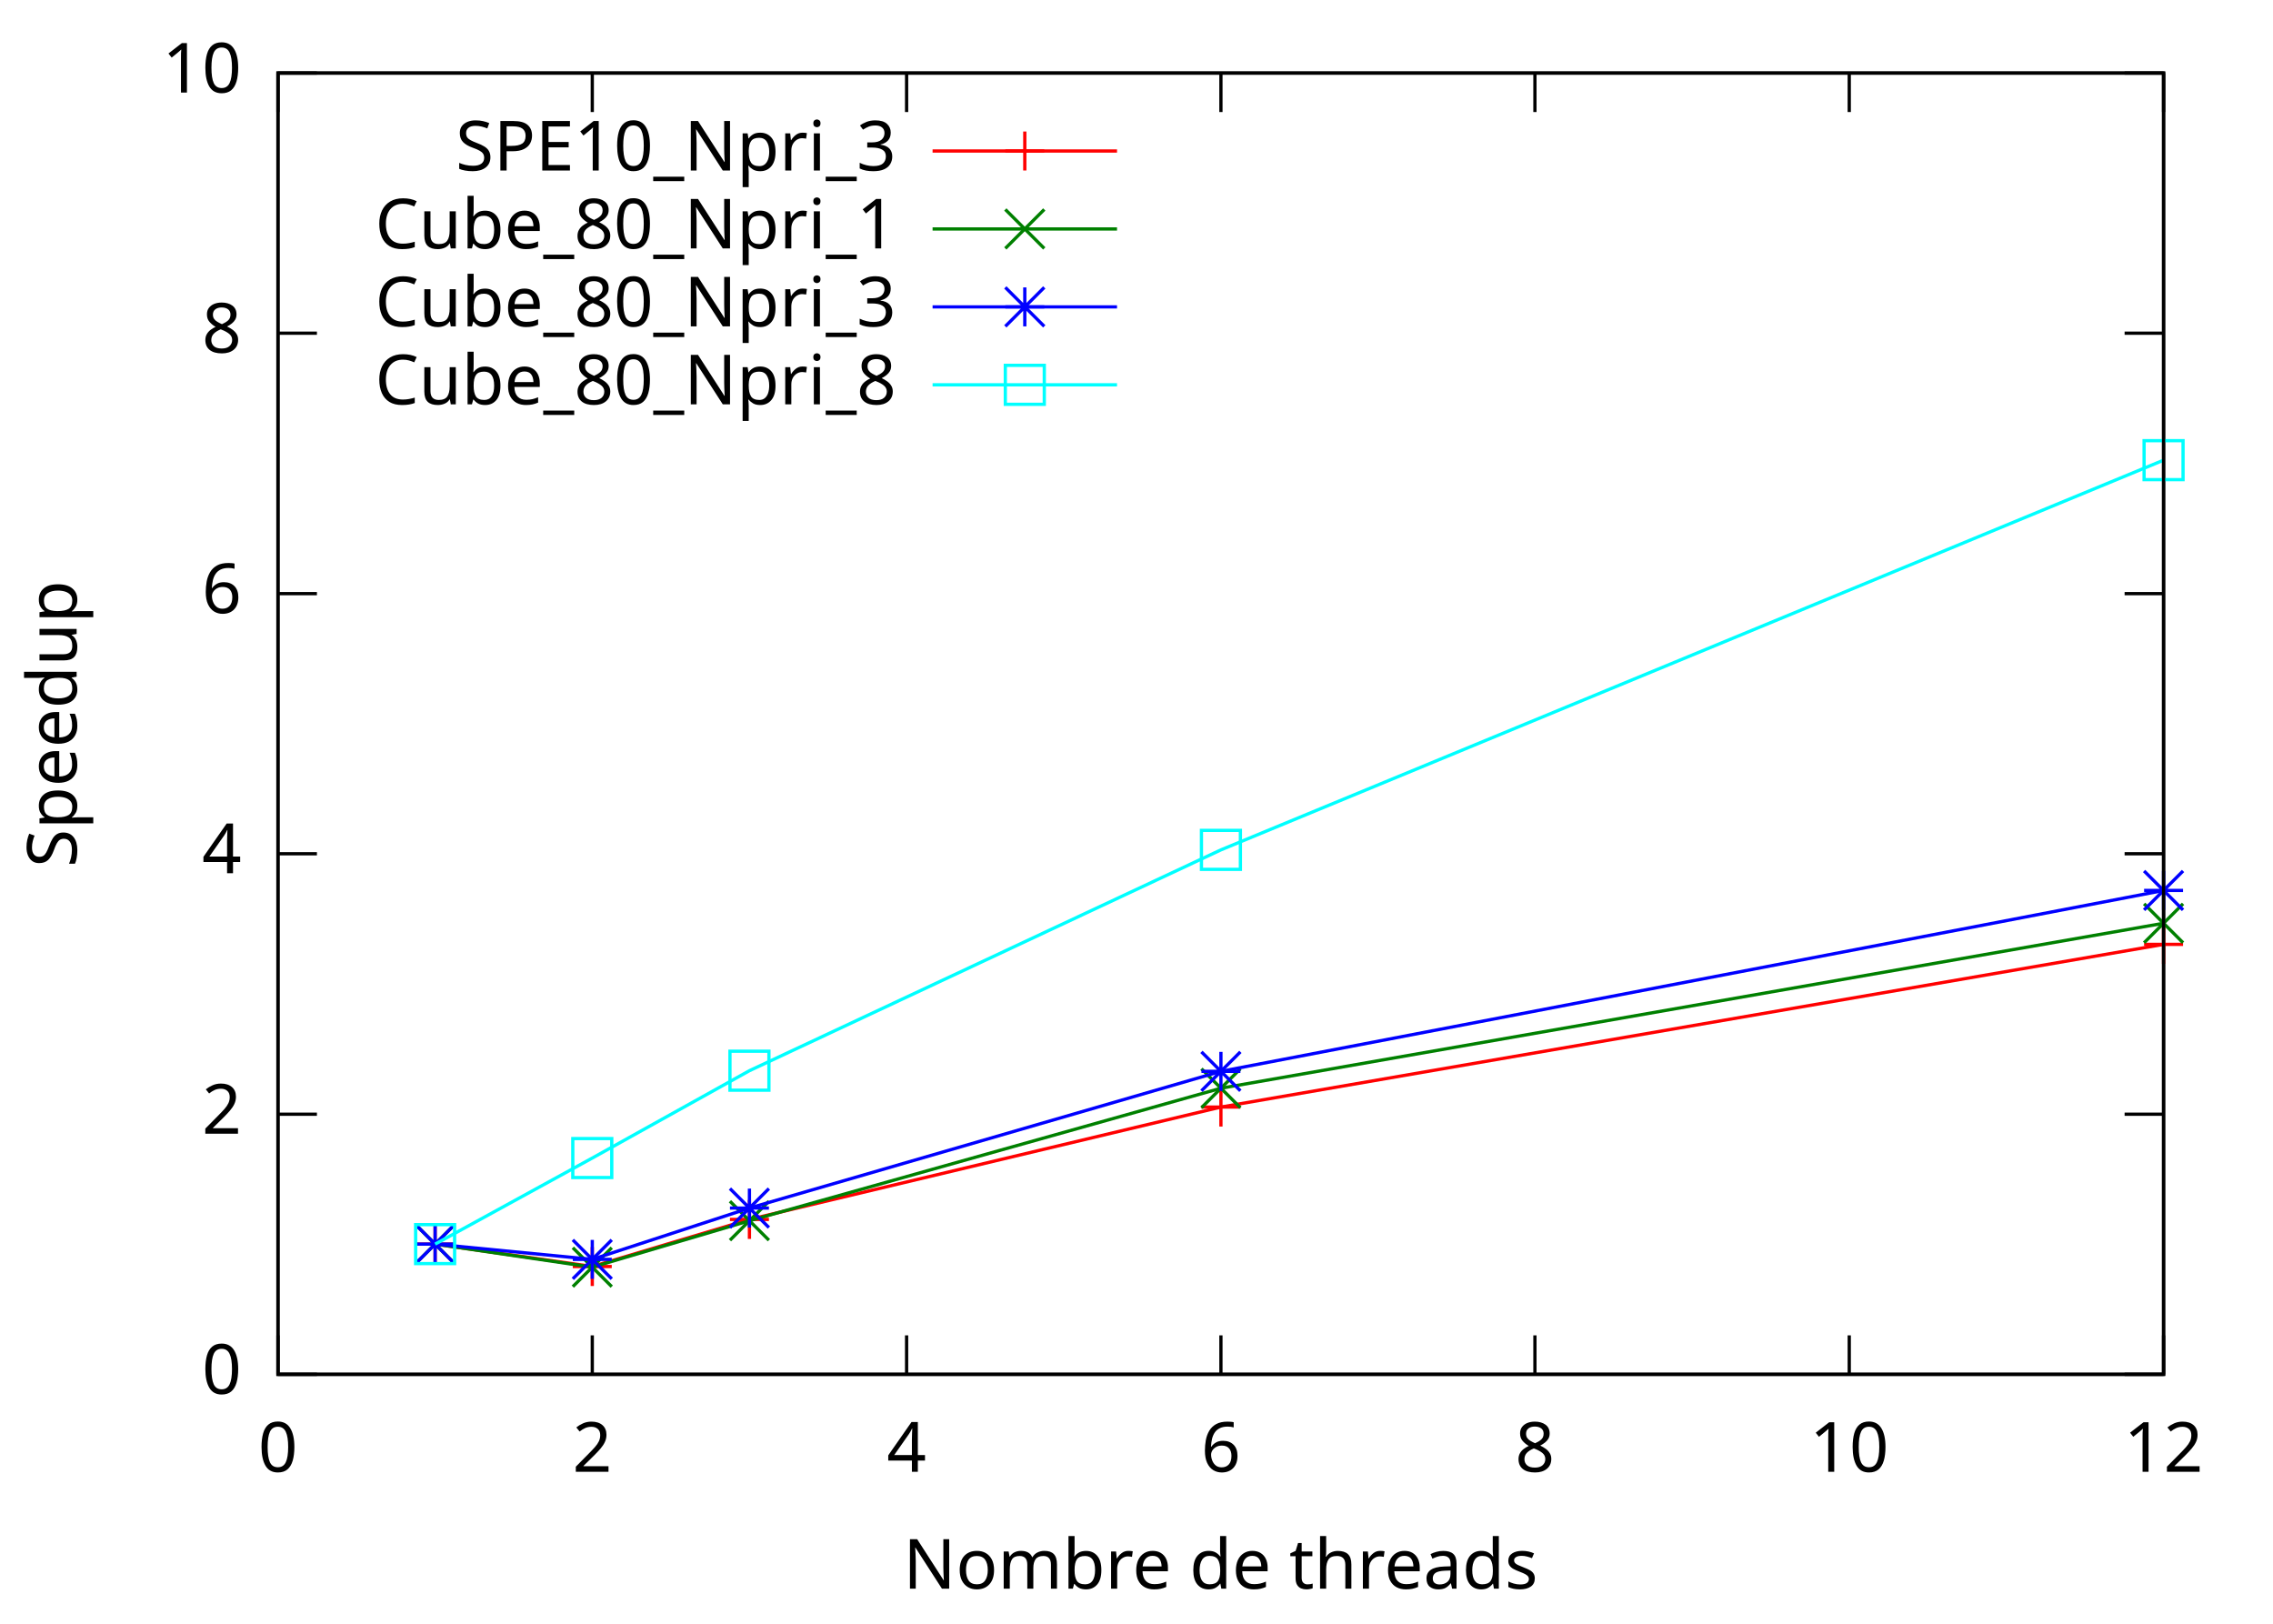
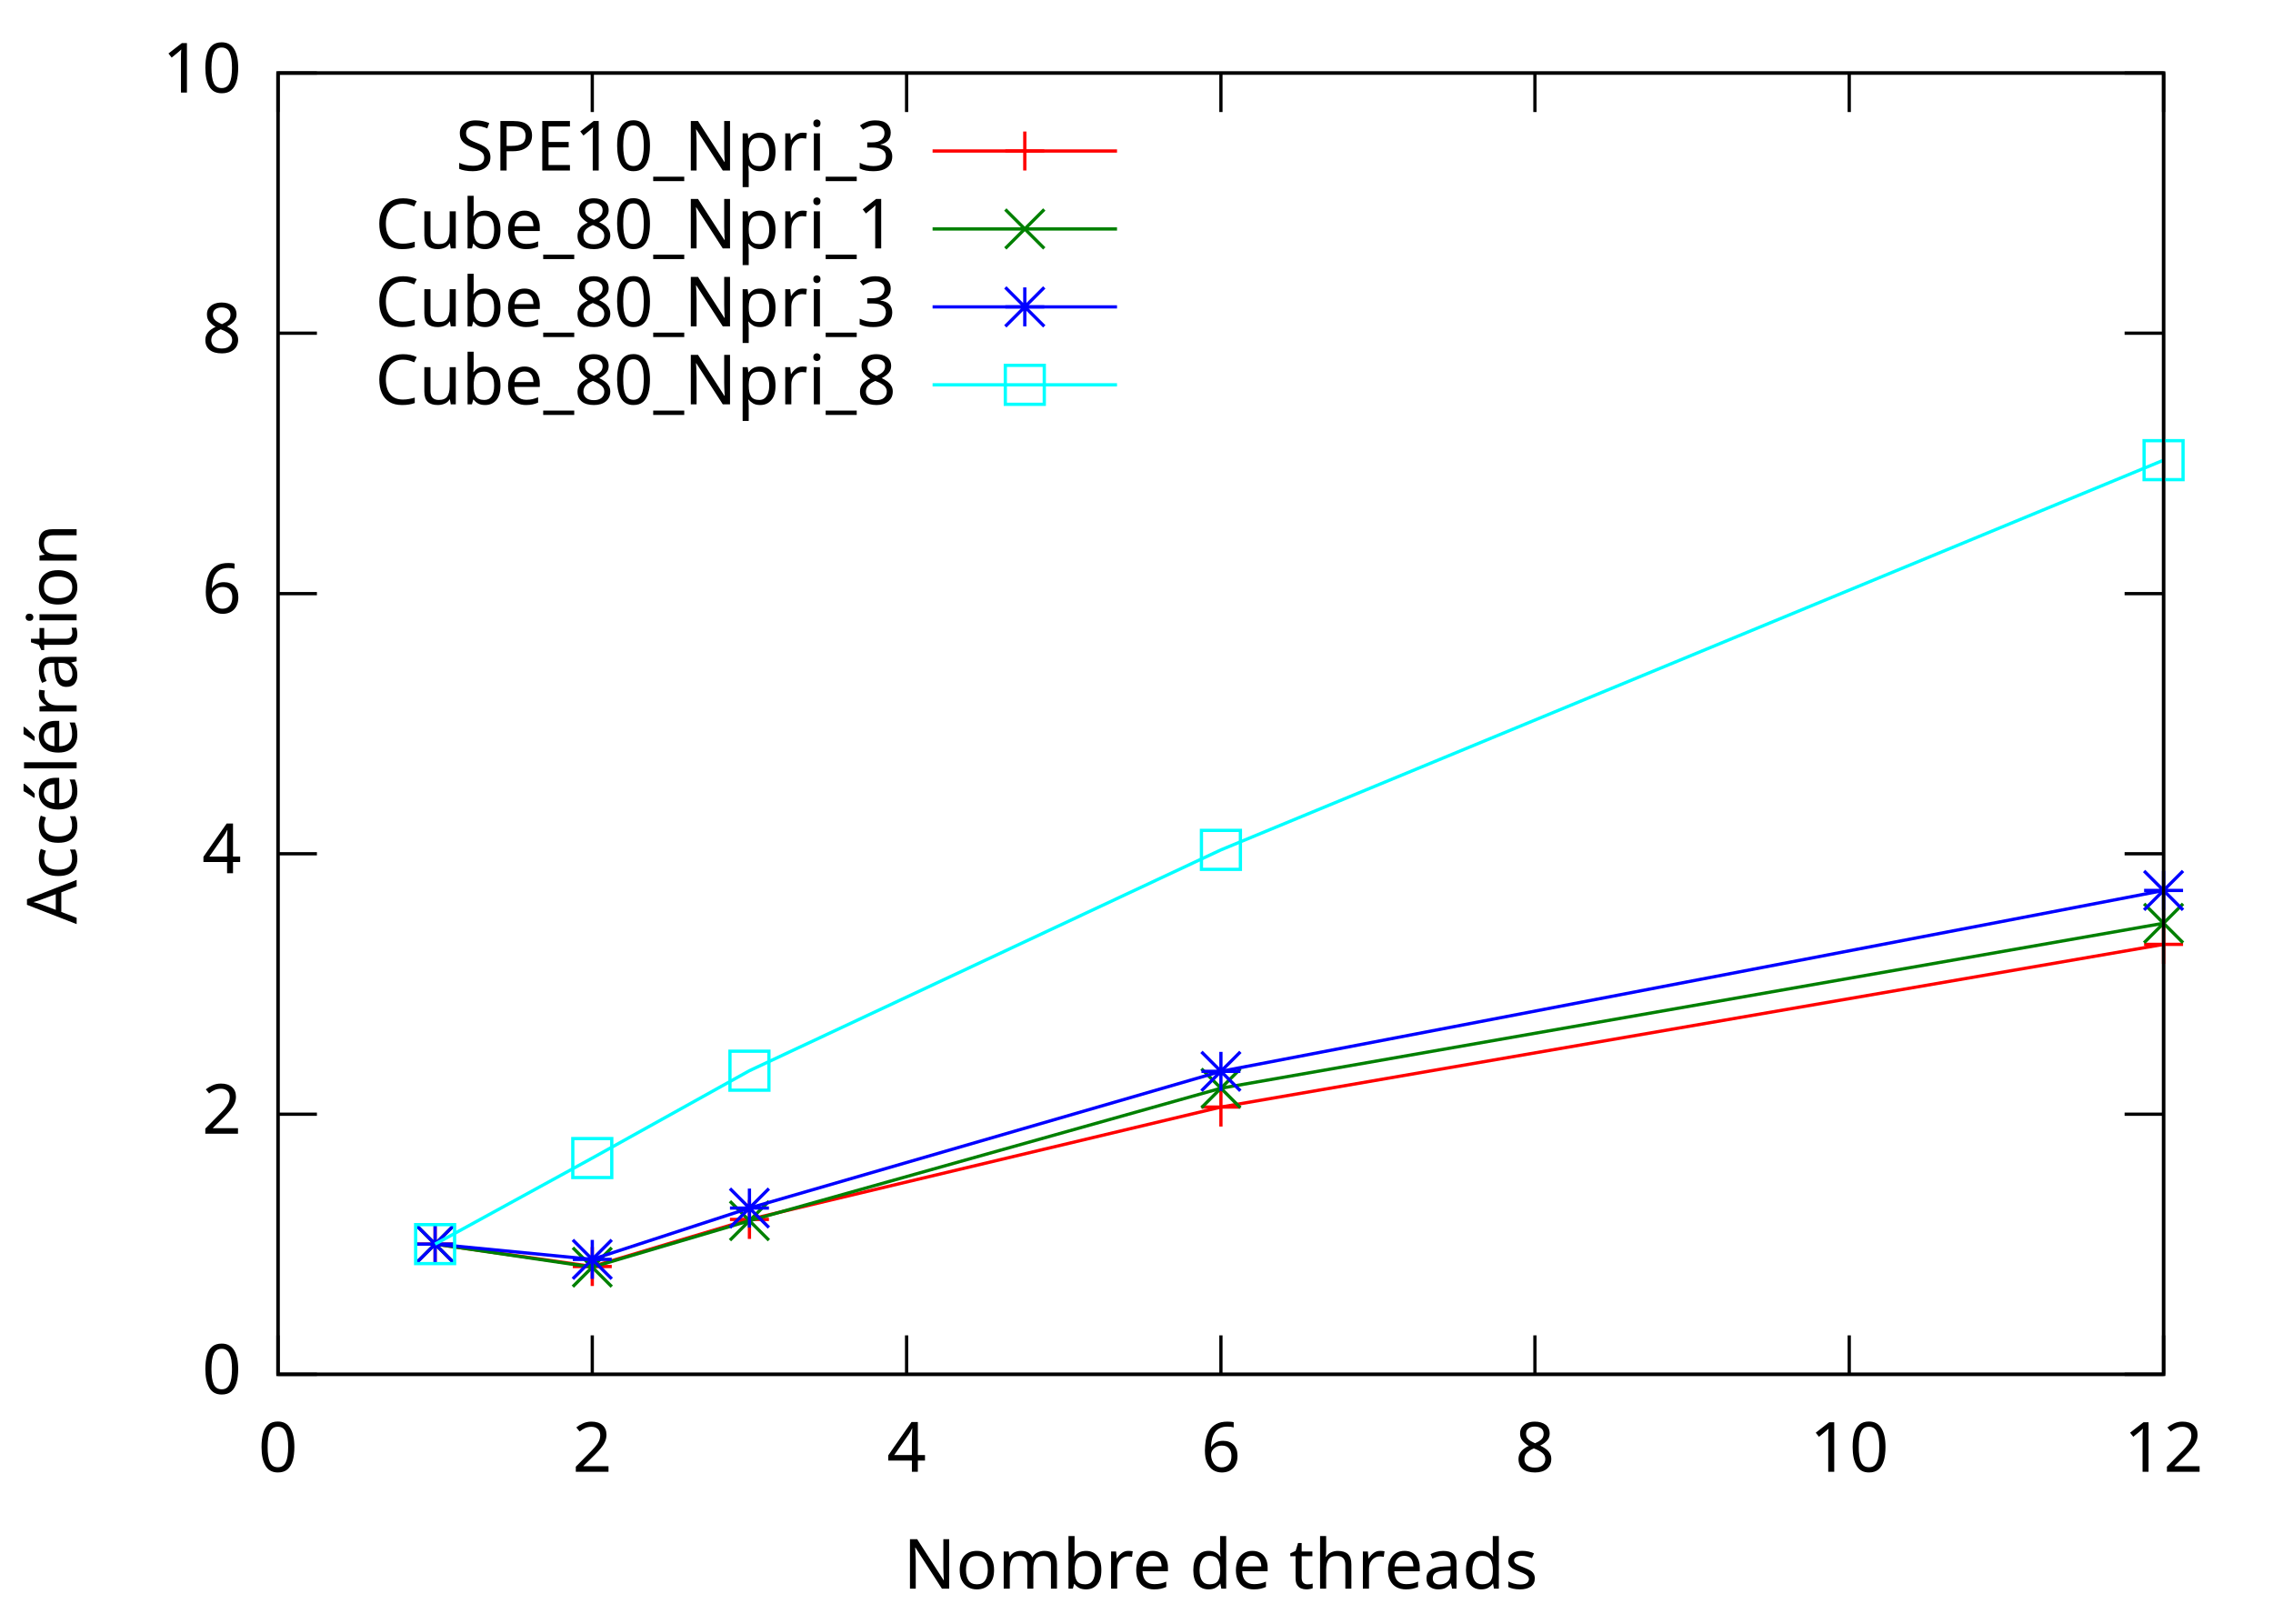
<svg xmlns="http://www.w3.org/2000/svg" xmlns:xlink="http://www.w3.org/1999/xlink" width="700" height="500" viewBox="0 0 700 500">
  <g id="gnuplot_canvas">
    <rect x="0" y="0" width="700" height="500" fill="none" />
    <defs>
      <circle id="gpDot" r="0.5" stroke-width="0.5" />
      <path id="gpPt0" stroke-width="0.167" stroke="currentColor" d="M-1,0 h2 M0,-1 v2" />
      <path id="gpPt1" stroke-width="0.167" stroke="currentColor" d="M-1,-1 L1,1 M1,-1 L-1,1" />
      <path id="gpPt2" stroke-width="0.167" stroke="currentColor" d="M-1,0 L1,0 M0,-1 L0,1 M-1,-1 L1,1 M-1,1 L1,-1" />
      <rect id="gpPt3" stroke-width="0.167" stroke="currentColor" x="-1" y="-1" width="2" height="2" />
      <rect id="gpPt4" stroke-width="0.167" stroke="currentColor" fill="currentColor" x="-1" y="-1" width="2" height="2" />
      <circle id="gpPt5" stroke-width="0.167" stroke="currentColor" cx="0" cy="0" r="1" />
      <use xlink:href="#gpPt5" id="gpPt6" fill="currentColor" stroke="none" />
      <path id="gpPt7" stroke-width="0.167" stroke="currentColor" d="M0,-1.33 L-1.33,0.67 L1.33,0.67 z" />
      <use xlink:href="#gpPt7" id="gpPt8" fill="currentColor" stroke="none" />
      <use xlink:href="#gpPt7" id="gpPt9" stroke="currentColor" transform="rotate(180)" />
      <use xlink:href="#gpPt9" id="gpPt10" fill="currentColor" stroke="none" />
      <use xlink:href="#gpPt3" id="gpPt11" stroke="currentColor" transform="rotate(45)" />
      <use xlink:href="#gpPt11" id="gpPt12" fill="currentColor" stroke="none" />
      <filter id="greybox" filterUnits="objectBoundingBox" x="0" y="0" height="1" width="1">
        <feFlood flood-color="lightgrey" flood-opacity="1" result="grey" />
        <feComposite in="SourceGraphic" in2="grey" operator="atop" />
      </filter>
    </defs>
    <g style="fill:none; color:white; stroke:currentColor; stroke-width:1.00; stroke-linecap:butt; stroke-linejoin:miter">
</g>
    <g style="fill:none; color:black; stroke:currentColor; stroke-width:1.00; stroke-linecap:butt; stroke-linejoin:miter">
      <path stroke="black" d="M85.6,423.2 L97.6,423.2 M666.3,423.2 L654.3,423.2  " />
      <g transform="translate(74.4,429.2)" style="stroke:none; fill:black; font-family:Verdana; font-size:16.00pt; text-anchor:end">
        <text> 0</text>
      </g>
      <path stroke="black" d="M85.6,343.1 L97.6,343.1 M666.3,343.1 L654.3,343.1  " />
      <g transform="translate(74.4,349.1)" style="stroke:none; fill:black; font-family:Verdana; font-size:16.00pt; text-anchor:end">
        <text> 2</text>
      </g>
      <path stroke="black" d="M85.6,262.9 L97.6,262.9 M666.3,262.9 L654.3,262.9  " />
      <g transform="translate(74.4,268.9)" style="stroke:none; fill:black; font-family:Verdana; font-size:16.00pt; text-anchor:end">
        <text> 4</text>
      </g>
      <path stroke="black" d="M85.6,182.8 L97.6,182.8 M666.3,182.8 L654.3,182.8  " />
      <g transform="translate(74.4,188.8)" style="stroke:none; fill:black; font-family:Verdana; font-size:16.00pt; text-anchor:end">
        <text> 6</text>
      </g>
      <path stroke="black" d="M85.6,102.6 L97.6,102.6 M666.3,102.6 L654.3,102.6  " />
      <g transform="translate(74.4,108.6)" style="stroke:none; fill:black; font-family:Verdana; font-size:16.00pt; text-anchor:end">
        <text> 8</text>
      </g>
      <path stroke="black" d="M85.6,22.5 L97.6,22.5 M666.3,22.5 L654.3,22.5  " />
      <g transform="translate(74.4,28.5)" style="stroke:none; fill:black; font-family:Verdana; font-size:16.00pt; text-anchor:end">
        <text> 10</text>
      </g>
      <path stroke="black" d="M85.6,423.2 L85.6,411.2 M85.6,22.5 L85.6,34.5  " />
      <g transform="translate(85.6,453.2)" style="stroke:none; fill:black; font-family:Verdana; font-size:16.00pt; text-anchor:middle">
        <text> 0</text>
      </g>
      <path stroke="black" d="M182.4,423.2 L182.4,411.2 M182.4,22.5 L182.4,34.5  " />
      <g transform="translate(182.4,453.2)" style="stroke:none; fill:black; font-family:Verdana; font-size:16.00pt; text-anchor:middle">
        <text> 2</text>
      </g>
      <path stroke="black" d="M279.2,423.2 L279.2,411.2 M279.2,22.5 L279.2,34.5  " />
      <g transform="translate(279.2,453.2)" style="stroke:none; fill:black; font-family:Verdana; font-size:16.00pt; text-anchor:middle">
        <text> 4</text>
      </g>
      <path stroke="black" d="M376.0,423.2 L376.0,411.2 M376.0,22.5 L376.0,34.5  " />
      <g transform="translate(376.0,453.2)" style="stroke:none; fill:black; font-family:Verdana; font-size:16.00pt; text-anchor:middle">
        <text> 6</text>
      </g>
      <path stroke="black" d="M472.7,423.2 L472.7,411.2 M472.7,22.5 L472.7,34.5  " />
      <g transform="translate(472.7,453.2)" style="stroke:none; fill:black; font-family:Verdana; font-size:16.00pt; text-anchor:middle">
        <text> 8</text>
      </g>
      <path stroke="black" d="M569.5,423.2 L569.5,411.2 M569.5,22.5 L569.5,34.5  " />
      <g transform="translate(569.5,453.2)" style="stroke:none; fill:black; font-family:Verdana; font-size:16.00pt; text-anchor:middle">
        <text> 10</text>
      </g>
      <path stroke="black" d="M666.3,423.2 L666.3,411.2 M666.3,22.5 L666.3,34.5  " />
      <g transform="translate(666.3,453.2)" style="stroke:none; fill:black; font-family:Verdana; font-size:16.00pt; text-anchor:middle">
        <text> 12</text>
      </g>
      <path stroke="black" d="M85.6,22.5 L85.6,423.2 L666.3,423.2 L666.3,22.5 L85.6,22.5 Z  " />
      <g transform="translate(23.6,222.9) rotate(270)" style="stroke:none; fill:black; font-family:Verdana; font-size:16.00pt; text-anchor:middle">
-         <text>Speedup</text>
+         <text>Accélération</text>
      </g>
      <g transform="translate(375.9,489.2)" style="stroke:none; fill:black; font-family:Verdana; font-size:16.00pt; text-anchor:middle">
        <text>Nombre de threads</text>
      </g>
    </g>
    <g id="gnuplot_plot_1">
      <g style="fill:none; color:red; stroke:currentColor; stroke-width:1.00; stroke-linecap:butt; stroke-linejoin:miter">
        <g transform="translate(276.0,52.5)" style="stroke:none; fill:black; font-family:Verdana; font-size:16.00pt; text-anchor:end">
          <text>SPE10_Npri_3</text>
        </g>
        <path d="M287.2,46.5 L344.0,46.5 M134.0,383.1 L182.4,390.0 L230.8,375.5 L376.0,340.9 L666.3,290.8  " />
        <use xlink:href="#gpPt0" transform="translate(134.0,383.1) scale(6.00)" />
        <use xlink:href="#gpPt0" transform="translate(182.4,390.0) scale(6.00)" />
        <use xlink:href="#gpPt0" transform="translate(230.8,375.5) scale(6.00)" />
        <use xlink:href="#gpPt0" transform="translate(376.0,340.9) scale(6.00)" />
        <use xlink:href="#gpPt0" transform="translate(666.3,290.8) scale(6.00)" />
        <use xlink:href="#gpPt0" transform="translate(315.6,46.5) scale(6.00)" />
      </g>
    </g>
    <g id="gnuplot_plot_2">
      <g style="fill:none; color:green; stroke:currentColor; stroke-width:1.00; stroke-linecap:butt; stroke-linejoin:miter">
        <g transform="translate(276.0,76.5)" style="stroke:none; fill:black; font-family:Verdana; font-size:16.00pt; text-anchor:end">
          <text>Cube_80_Npri_1</text>
        </g>
        <path d="M287.2,70.5 L344.0,70.5 M134.0,383.1 L182.4,390.2 L230.8,375.9 L376.0,335.1 L666.3,284.3  " />
        <use xlink:href="#gpPt1" transform="translate(134.0,383.1) scale(6.00)" />
        <use xlink:href="#gpPt1" transform="translate(182.4,390.2) scale(6.00)" />
        <use xlink:href="#gpPt1" transform="translate(230.8,375.9) scale(6.00)" />
        <use xlink:href="#gpPt1" transform="translate(376.0,335.1) scale(6.00)" />
        <use xlink:href="#gpPt1" transform="translate(666.3,284.3) scale(6.00)" />
        <use xlink:href="#gpPt1" transform="translate(315.6,70.5) scale(6.00)" />
      </g>
    </g>
    <g id="gnuplot_plot_3">
      <g style="fill:none; color:blue; stroke:currentColor; stroke-width:1.00; stroke-linecap:butt; stroke-linejoin:miter">
        <g transform="translate(276.0,100.5)" style="stroke:none; fill:black; font-family:Verdana; font-size:16.00pt; text-anchor:end">
          <text>Cube_80_Npri_3</text>
        </g>
        <path d="M287.2,94.5 L344.0,94.5 M134.0,383.1 L182.4,387.8 L230.8,372.0 L376.0,329.9 L666.3,274.2  " />
        <use xlink:href="#gpPt2" transform="translate(134.0,383.1) scale(6.00)" />
        <use xlink:href="#gpPt2" transform="translate(182.4,387.8) scale(6.00)" />
        <use xlink:href="#gpPt2" transform="translate(230.8,372.0) scale(6.00)" />
        <use xlink:href="#gpPt2" transform="translate(376.0,329.9) scale(6.00)" />
        <use xlink:href="#gpPt2" transform="translate(666.3,274.2) scale(6.00)" />
        <use xlink:href="#gpPt2" transform="translate(315.6,94.5) scale(6.00)" />
      </g>
    </g>
    <g id="gnuplot_plot_4">
      <g style="fill:none; color:cyan; stroke:currentColor; stroke-width:1.00; stroke-linecap:butt; stroke-linejoin:miter">
        <g transform="translate(276.0,124.5)" style="stroke:none; fill:black; font-family:Verdana; font-size:16.00pt; text-anchor:end">
          <text>Cube_80_Npri_8</text>
        </g>
        <path d="M287.2,118.5 L344.0,118.5 M134.0,383.1 L182.4,356.6 L230.8,329.7 L376.0,261.7 L666.3,141.7  " />
        <use xlink:href="#gpPt3" transform="translate(134.0,383.1) scale(6.00)" />
        <use xlink:href="#gpPt3" transform="translate(182.4,356.6) scale(6.00)" />
        <use xlink:href="#gpPt3" transform="translate(230.8,329.7) scale(6.00)" />
        <use xlink:href="#gpPt3" transform="translate(376.0,261.7) scale(6.00)" />
        <use xlink:href="#gpPt3" transform="translate(666.3,141.7) scale(6.00)" />
        <use xlink:href="#gpPt3" transform="translate(315.6,118.5) scale(6.00)" />
      </g>
    </g>
    <g style="fill:none; color:black; stroke:currentColor; stroke-width:1.00; stroke-linecap:butt; stroke-linejoin:miter">
      <path stroke="black" d="M85.6,22.5 L85.6,423.2 L666.3,423.2 L666.3,22.5 L85.6,22.5 Z  " />
    </g>
  </g>
</svg>
